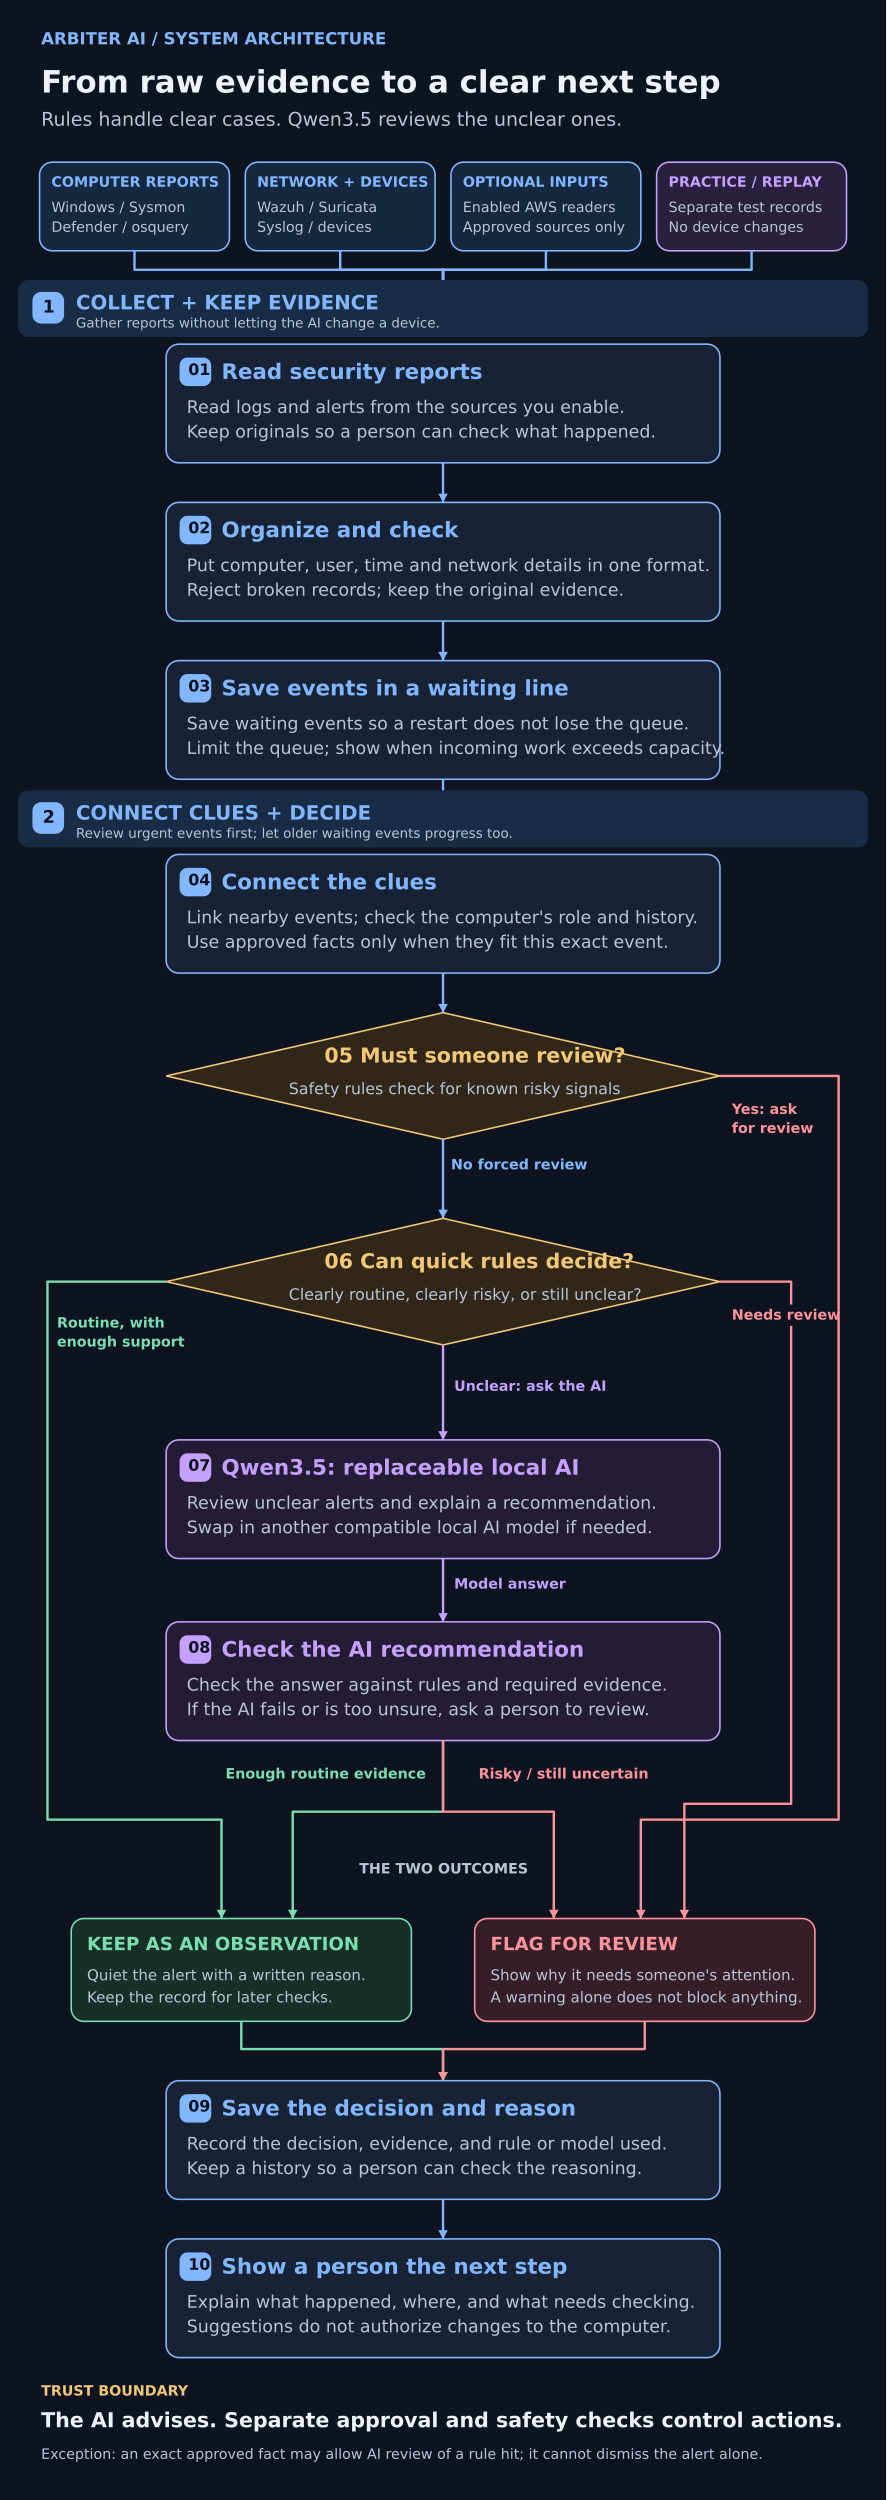
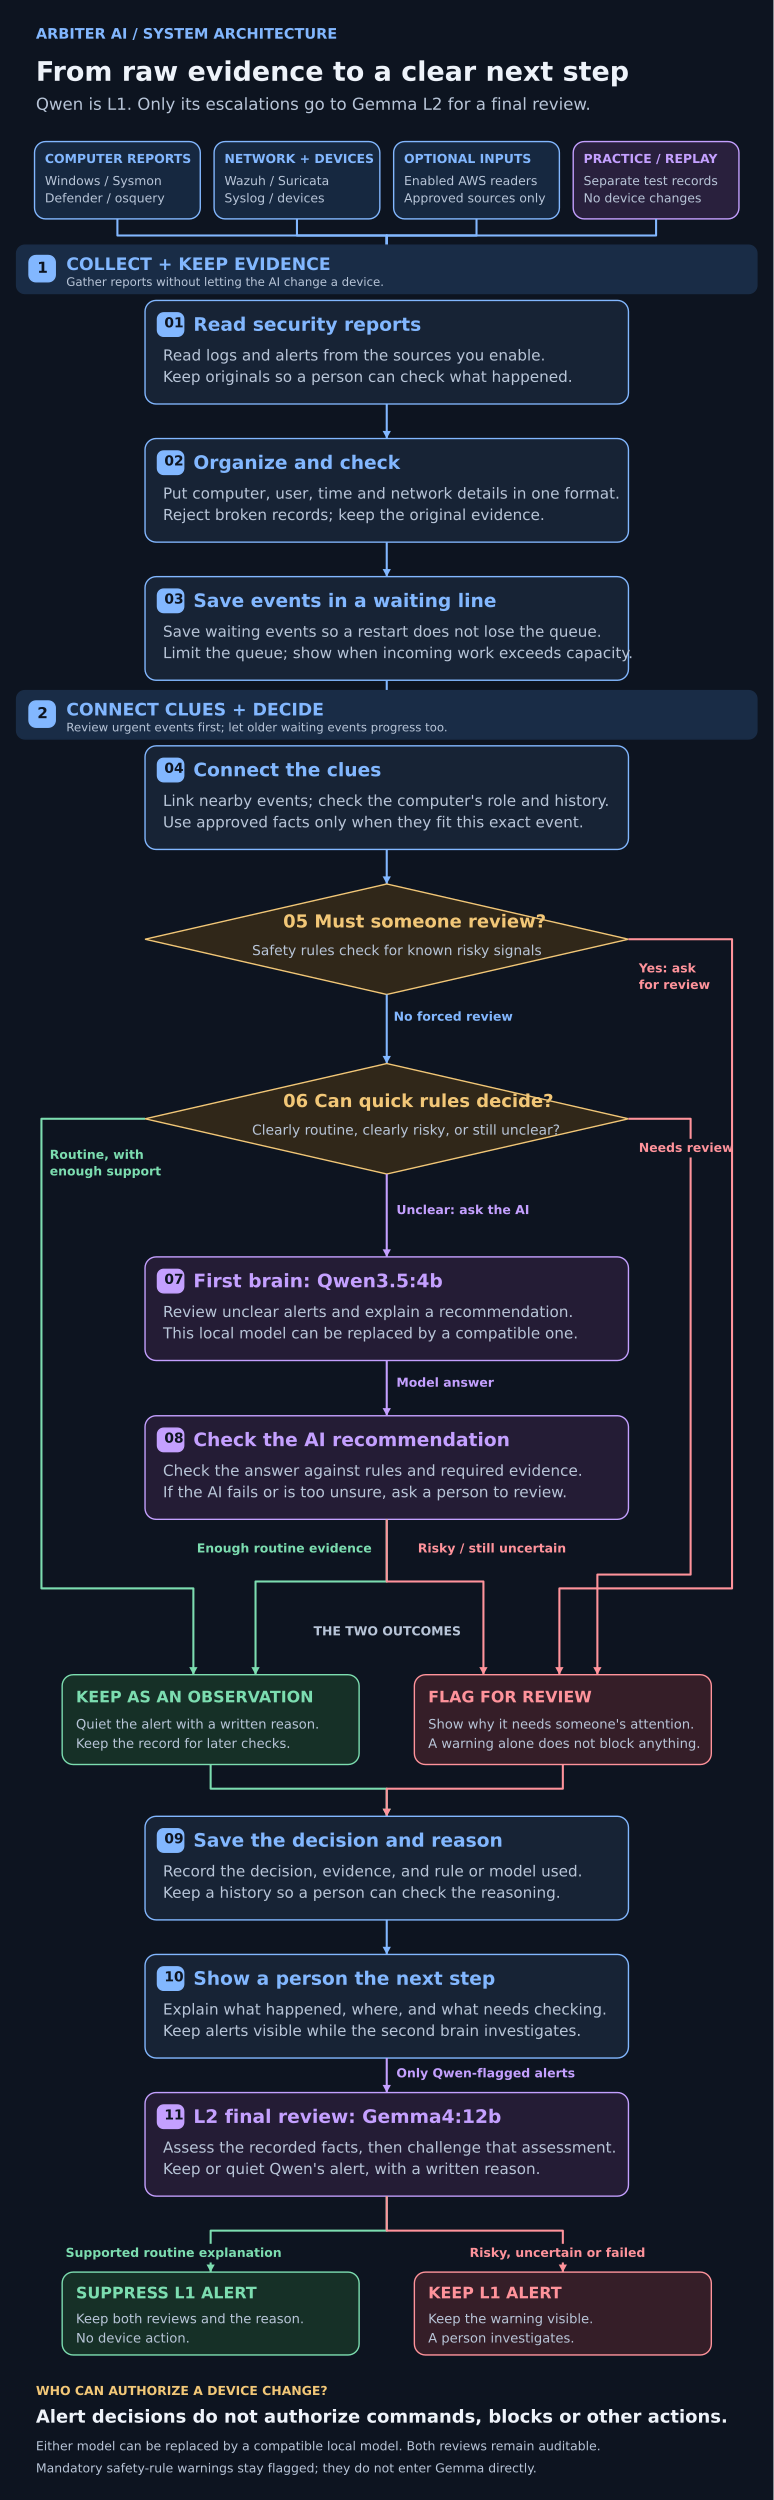
- <svg xmlns="http://www.w3.org/2000/svg" width="1120" height="3160" viewBox="0 0 1120 3160" role="img" aria-labelledby="title desc">
-   <rect width="1120" height="3160" fill="#0d1420" />
+ <svg xmlns="http://www.w3.org/2000/svg" width="1120" height="3620" viewBox="0 0 1120 3620" role="img" aria-labelledby="title desc">
+   <rect width="1120" height="3620" fill="#0d1420" />
  <text x="52" y="56" fill="#82b7ff" font-family="Segoe UI,DejaVu Sans,sans-serif" font-size="21" font-weight="700">ARBITER AI / SYSTEM ARCHITECTURE</text>
  <text x="52" y="117" fill="#eef3fa" font-family="Segoe UI,DejaVu Sans,sans-serif" font-size="39" font-weight="700">From raw evidence to a clear next step</text>
-   <text x="52" y="159" fill="#b8c5d8" font-family="Segoe UI,DejaVu Sans,sans-serif" font-size="24" font-weight="400">Rules handle clear cases. Qwen3.5 reviews the unclear ones.</text>
+   <text x="52" y="159" fill="#b8c5d8" font-family="Segoe UI,DejaVu Sans,sans-serif" font-size="24" font-weight="400">Qwen is L1. Only its escalations go to Gemma L2 for a final review.</text>
  <rect x="50" y="205" width="240" height="112" rx="16" fill="#162840" stroke="#82b7ff" stroke-width="2" />
  <text x="65" y="236" fill="#82b7ff" font-family="Segoe UI,DejaVu Sans,sans-serif" font-size="18" font-weight="700">COMPUTER REPORTS</text>
  <text x="65" y="268" fill="#b8c5d8" font-family="Segoe UI,DejaVu Sans,sans-serif" font-size="18" font-weight="400">Windows / Sysmon</text>
  <text x="65" y="293" fill="#b8c5d8" font-family="Segoe UI,DejaVu Sans,sans-serif" font-size="18" font-weight="400">Defender / osquery</text>
  <rect x="310" y="205" width="240" height="112" rx="16" fill="#162840" stroke="#82b7ff" stroke-width="2" />
  <text x="325" y="236" fill="#82b7ff" font-family="Segoe UI,DejaVu Sans,sans-serif" font-size="18" font-weight="700">NETWORK + DEVICES</text>
  <text x="325" y="268" fill="#b8c5d8" font-family="Segoe UI,DejaVu Sans,sans-serif" font-size="18" font-weight="400">Wazuh / Suricata</text>
  <text x="325" y="293" fill="#b8c5d8" font-family="Segoe UI,DejaVu Sans,sans-serif" font-size="18" font-weight="400">Syslog / devices</text>
  <rect x="570" y="205" width="240" height="112" rx="16" fill="#162840" stroke="#82b7ff" stroke-width="2" />
  <text x="585" y="236" fill="#82b7ff" font-family="Segoe UI,DejaVu Sans,sans-serif" font-size="18" font-weight="700">OPTIONAL INPUTS</text>
  <text x="585" y="268" fill="#b8c5d8" font-family="Segoe UI,DejaVu Sans,sans-serif" font-size="18" font-weight="400">Enabled AWS readers</text>
  <text x="585" y="293" fill="#b8c5d8" font-family="Segoe UI,DejaVu Sans,sans-serif" font-size="18" font-weight="400">Approved sources only</text>
  <rect x="830" y="205" width="240" height="112" rx="16" fill="#29203d" stroke="#c4a0ff" stroke-width="2" />
  <text x="845" y="236" fill="#c4a0ff" font-family="Segoe UI,DejaVu Sans,sans-serif" font-size="18" font-weight="700">PRACTICE / REPLAY</text>
  <text x="845" y="268" fill="#b8c5d8" font-family="Segoe UI,DejaVu Sans,sans-serif" font-size="18" font-weight="400">Separate test records</text>
  <text x="845" y="293" fill="#b8c5d8" font-family="Segoe UI,DejaVu Sans,sans-serif" font-size="18" font-weight="400">No device changes</text>
  <polyline points="170,317 170,341 560,341 560,425" fill="none" stroke="#82b7ff" stroke-width="3" stroke-linejoin="round" />
  <polygon points="560,425 554.0,414.0 566.0,414.0" fill="#82b7ff" />
  <polyline points="430,317 430,341 560,341 560,425" fill="none" stroke="#82b7ff" stroke-width="3" stroke-linejoin="round" />
  <polygon points="560,425 554.0,414.0 566.0,414.0" fill="#82b7ff" />
  <polyline points="690,317 690,341 560,341 560,425" fill="none" stroke="#82b7ff" stroke-width="3" stroke-linejoin="round" />
  <polygon points="560,425 554.0,414.0 566.0,414.0" fill="#82b7ff" />
  <polyline points="950,317 950,341 560,341 560,425" fill="none" stroke="#82b7ff" stroke-width="3" stroke-linejoin="round" />
  <polygon points="560,425 554.0,414.0 566.0,414.0" fill="#82b7ff" />
  <rect x="24" y="355" width="1072" height="70" rx="12" fill="#192c46" stroke="#192c46" stroke-width="2" />
  <rect x="42" y="370" width="38" height="38" rx="10" fill="#82b7ff" stroke="#82b7ff" stroke-width="2" />
  <text x="54" y="395" fill="#0d1420" font-family="Segoe UI,DejaVu Sans,sans-serif" font-size="22" font-weight="700">1</text>
  <text x="96" y="391" fill="#82b7ff" font-family="Segoe UI,DejaVu Sans,sans-serif" font-size="25" font-weight="700">COLLECT + KEEP EVIDENCE</text>
  <text x="96" y="414" fill="#b8c5d8" font-family="Segoe UI,DejaVu Sans,sans-serif" font-size="17" font-weight="400">Gather reports without letting the AI change a device.</text>
  <rect x="210" y="435" width="700" height="150" rx="16" fill="#172335" stroke="#82b7ff" stroke-width="2" />
  <rect x="228" y="453" width="38" height="34" rx="9" fill="#82b7ff" stroke="#82b7ff" stroke-width="2" />
  <text x="238" y="474" fill="#0d1420" font-family="Segoe UI,DejaVu Sans,sans-serif" font-size="20" font-weight="700">01</text>
  <text x="280" y="479" fill="#82b7ff" font-family="Segoe UI,DejaVu Sans,sans-serif" font-size="27" font-weight="700">Read security reports</text>
  <text x="236" y="522" fill="#b8c5d8" font-family="Segoe UI,DejaVu Sans,sans-serif" font-size="22" font-weight="400">Read logs and alerts from the sources you enable.</text>
  <text x="236" y="553" fill="#b8c5d8" font-family="Segoe UI,DejaVu Sans,sans-serif" font-size="22" font-weight="400">Keep originals so a person can check what happened.</text>
  <polyline points="560,585 560,635" fill="none" stroke="#82b7ff" stroke-width="3" stroke-linejoin="round" />
  <polygon points="560,635 554.0,624.0 566.0,624.0" fill="#82b7ff" />
  <rect x="210" y="635" width="700" height="150" rx="16" fill="#172335" stroke="#82b7ff" stroke-width="2" />
  <rect x="228" y="653" width="38" height="34" rx="9" fill="#82b7ff" stroke="#82b7ff" stroke-width="2" />
  <text x="238" y="674" fill="#0d1420" font-family="Segoe UI,DejaVu Sans,sans-serif" font-size="20" font-weight="700">02</text>
  <text x="280" y="679" fill="#82b7ff" font-family="Segoe UI,DejaVu Sans,sans-serif" font-size="27" font-weight="700">Organize and check</text>
  <text x="236" y="722" fill="#b8c5d8" font-family="Segoe UI,DejaVu Sans,sans-serif" font-size="22" font-weight="400">Put computer, user, time and network details in one format.</text>
  <text x="236" y="753" fill="#b8c5d8" font-family="Segoe UI,DejaVu Sans,sans-serif" font-size="22" font-weight="400">Reject broken records; keep the original evidence.</text>
  <polyline points="560,785 560,835" fill="none" stroke="#82b7ff" stroke-width="3" stroke-linejoin="round" />
  <polygon points="560,835 554.0,824.0 566.0,824.0" fill="#82b7ff" />
  <rect x="210" y="835" width="700" height="150" rx="16" fill="#172335" stroke="#82b7ff" stroke-width="2" />
  <rect x="228" y="853" width="38" height="34" rx="9" fill="#82b7ff" stroke="#82b7ff" stroke-width="2" />
  <text x="238" y="874" fill="#0d1420" font-family="Segoe UI,DejaVu Sans,sans-serif" font-size="20" font-weight="700">03</text>
  <text x="280" y="879" fill="#82b7ff" font-family="Segoe UI,DejaVu Sans,sans-serif" font-size="27" font-weight="700">Save events in a waiting line</text>
  <text x="236" y="922" fill="#b8c5d8" font-family="Segoe UI,DejaVu Sans,sans-serif" font-size="22" font-weight="400">Save waiting events so a restart does not lose the queue.</text>
  <text x="236" y="953" fill="#b8c5d8" font-family="Segoe UI,DejaVu Sans,sans-serif" font-size="22" font-weight="400">Limit the queue; show when incoming work exceeds capacity.</text>
  <polyline points="560,985 560,1055" fill="none" stroke="#82b7ff" stroke-width="3" stroke-linejoin="round" />
  <polygon points="560,1055 554.0,1044.0 566.0,1044.0" fill="#82b7ff" />
  <rect x="24" y="1000" width="1072" height="70" rx="12" fill="#192c46" stroke="#192c46" stroke-width="2" />
  <rect x="42" y="1015" width="38" height="38" rx="10" fill="#82b7ff" stroke="#82b7ff" stroke-width="2" />
  <text x="54" y="1040" fill="#0d1420" font-family="Segoe UI,DejaVu Sans,sans-serif" font-size="22" font-weight="700">2</text>
  <text x="96" y="1036" fill="#82b7ff" font-family="Segoe UI,DejaVu Sans,sans-serif" font-size="25" font-weight="700">CONNECT CLUES + DECIDE</text>
  <text x="96" y="1059" fill="#b8c5d8" font-family="Segoe UI,DejaVu Sans,sans-serif" font-size="17" font-weight="400">Review urgent events first; let older waiting events progress too.</text>
  <rect x="210" y="1080" width="700" height="150" rx="16" fill="#172335" stroke="#82b7ff" stroke-width="2" />
  <rect x="228" y="1098" width="38" height="34" rx="9" fill="#82b7ff" stroke="#82b7ff" stroke-width="2" />
  <text x="238" y="1119" fill="#0d1420" font-family="Segoe UI,DejaVu Sans,sans-serif" font-size="20" font-weight="700">04</text>
  <text x="280" y="1124" fill="#82b7ff" font-family="Segoe UI,DejaVu Sans,sans-serif" font-size="27" font-weight="700">Connect the clues</text>
  <text x="236" y="1167" fill="#b8c5d8" font-family="Segoe UI,DejaVu Sans,sans-serif" font-size="22" font-weight="400">Link nearby events; check the computer's role and history.</text>
  <text x="236" y="1198" fill="#b8c5d8" font-family="Segoe UI,DejaVu Sans,sans-serif" font-size="22" font-weight="400">Use approved facts only when they fit this exact event.</text>
  <polyline points="560,1230 560,1280" fill="none" stroke="#82b7ff" stroke-width="3" stroke-linejoin="round" />
  <polygon points="560,1280 554.0,1269.0 566.0,1269.0" fill="#82b7ff" />
  <polygon points="560,1280 910,1360 560,1440 210,1360" fill="#302719" stroke="#f2c777" stroke-width="2" />
  <text x="410" y="1343" fill="#f2c777" font-family="Segoe UI,DejaVu Sans,sans-serif" font-size="26" font-weight="700">05  Must someone review?</text>
  <text x="365" y="1383" fill="#b8c5d8" font-family="Segoe UI,DejaVu Sans,sans-serif" font-size="20" font-weight="400">Safety rules check for known risky signals</text>
  <polyline points="560,1440 560,1540" fill="none" stroke="#82b7ff" stroke-width="3" stroke-linejoin="round" />
  <polygon points="560,1540 554.0,1529.0 566.0,1529.0" fill="#82b7ff" />
  <rect x="564" y="1460" width="158.0" height="25" rx="3" fill="#0d1420" stroke="#0d1420" stroke-width="2" />
  <text x="570" y="1478" fill="#82b7ff" font-family="Segoe UI,DejaVu Sans,sans-serif" font-size="18" font-weight="700">No forced review</text>
  <polygon points="560,1540 910,1620 560,1700 210,1620" fill="#302719" stroke="#f2c777" stroke-width="2" />
  <text x="410" y="1603" fill="#f2c777" font-family="Segoe UI,DejaVu Sans,sans-serif" font-size="26" font-weight="700">06  Can quick rules decide?</text>
  <text x="365" y="1643" fill="#b8c5d8" font-family="Segoe UI,DejaVu Sans,sans-serif" font-size="20" font-weight="400">Clearly routine, clearly risky, or still unclear?</text>
  <polyline points="560,1700 560,1820" fill="none" stroke="#c4a0ff" stroke-width="3" stroke-linejoin="round" />
  <polygon points="560,1820 554.0,1809.0 566.0,1809.0" fill="#c4a0ff" />
  <rect x="568" y="1740" width="172.016" height="25" rx="3" fill="#0d1420" stroke="#0d1420" stroke-width="2" />
  <text x="574" y="1758" fill="#c4a0ff" font-family="Segoe UI,DejaVu Sans,sans-serif" font-size="18" font-weight="700">Unclear: ask the AI</text>
  <rect x="210" y="1820" width="700" height="150" rx="16" fill="#241c35" stroke="#c4a0ff" stroke-width="2" />
  <rect x="228" y="1838" width="38" height="34" rx="9" fill="#c4a0ff" stroke="#c4a0ff" stroke-width="2" />
  <text x="238" y="1859" fill="#0d1420" font-family="Segoe UI,DejaVu Sans,sans-serif" font-size="20" font-weight="700">07</text>
-   <text x="280" y="1864" fill="#c4a0ff" font-family="Segoe UI,DejaVu Sans,sans-serif" font-size="27" font-weight="700">Qwen3.5: replaceable local AI</text>
+   <text x="280" y="1864" fill="#c4a0ff" font-family="Segoe UI,DejaVu Sans,sans-serif" font-size="27" font-weight="700">First brain: Qwen3.5:4b</text>
  <text x="236" y="1907" fill="#b8c5d8" font-family="Segoe UI,DejaVu Sans,sans-serif" font-size="22" font-weight="400">Review unclear alerts and explain a recommendation.</text>
-   <text x="236" y="1938" fill="#b8c5d8" font-family="Segoe UI,DejaVu Sans,sans-serif" font-size="22" font-weight="400">Swap in another compatible local AI model if needed.</text>
+   <text x="236" y="1938" fill="#b8c5d8" font-family="Segoe UI,DejaVu Sans,sans-serif" font-size="22" font-weight="400">This local model can be replaced by a compatible one.</text>
  <polyline points="560,1970 560,2050" fill="none" stroke="#c4a0ff" stroke-width="3" stroke-linejoin="round" />
  <polygon points="560,2050 554.0,2039.0 566.0,2039.0" fill="#c4a0ff" />
  <rect x="568" y="1990" width="131.0" height="25" rx="3" fill="#0d1420" stroke="#0d1420" stroke-width="2" />
  <text x="574" y="2008" fill="#c4a0ff" font-family="Segoe UI,DejaVu Sans,sans-serif" font-size="18" font-weight="700">Model answer</text>
  <rect x="210" y="2050" width="700" height="150" rx="16" fill="#241c35" stroke="#c4a0ff" stroke-width="2" />
  <rect x="228" y="2068" width="38" height="34" rx="9" fill="#c4a0ff" stroke="#c4a0ff" stroke-width="2" />
  <text x="238" y="2089" fill="#0d1420" font-family="Segoe UI,DejaVu Sans,sans-serif" font-size="20" font-weight="700">08</text>
  <text x="280" y="2094" fill="#c4a0ff" font-family="Segoe UI,DejaVu Sans,sans-serif" font-size="27" font-weight="700">Check the AI recommendation</text>
  <text x="236" y="2137" fill="#b8c5d8" font-family="Segoe UI,DejaVu Sans,sans-serif" font-size="22" font-weight="400">Check the answer against rules and required evidence.</text>
  <text x="236" y="2168" fill="#b8c5d8" font-family="Segoe UI,DejaVu Sans,sans-serif" font-size="22" font-weight="400">If the AI fails or is too unsure, ask a person to review.</text>
  <polyline points="910,1360 1060,1360 1060,2300 810,2300 810,2425" fill="none" stroke="#ff939b" stroke-width="3" stroke-linejoin="round" />
  <polygon points="810,2425 804.0,2414.0 816.0,2414.0" fill="#ff939b" />
  <rect x="919" y="1390" width="78.984" height="25" rx="3" fill="#0d1420" stroke="#0d1420" stroke-width="2" />
  <text x="925" y="1408" fill="#ff939b" font-family="Segoe UI,DejaVu Sans,sans-serif" font-size="18" font-weight="700">Yes: ask</text>
  <rect x="919" y="1414" width="98.0" height="25" rx="3" fill="#0d1420" stroke="#0d1420" stroke-width="2" />
  <text x="925" y="1432" fill="#ff939b" font-family="Segoe UI,DejaVu Sans,sans-serif" font-size="18" font-weight="700">for review</text>
  <polyline points="910,1620 1000,1620 1000,2280 865,2280 865,2425" fill="none" stroke="#ff939b" stroke-width="3" stroke-linejoin="round" />
  <polygon points="865,2425 859.0,2414.0 871.0,2414.0" fill="#ff939b" />
  <rect x="919" y="1650" width="126.0" height="25" rx="3" fill="#0d1420" stroke="#0d1420" stroke-width="2" />
  <text x="925" y="1668" fill="#ff939b" font-family="Segoe UI,DejaVu Sans,sans-serif" font-size="18" font-weight="700">Needs review</text>
  <polyline points="210,1620 60,1620 60,2300 280,2300 280,2425" fill="none" stroke="#7cddb0" stroke-width="3" stroke-linejoin="round" />
  <polygon points="280,2425 274.0,2414.0 286.0,2414.0" fill="#7cddb0" />
  <rect x="66" y="1660" width="126.0" height="25" rx="3" fill="#0d1420" stroke="#0d1420" stroke-width="2" />
  <text x="72" y="1678" fill="#7cddb0" font-family="Segoe UI,DejaVu Sans,sans-serif" font-size="18" font-weight="700">Routine, with</text>
  <rect x="66" y="1684" width="148.0" height="25" rx="3" fill="#0d1420" stroke="#0d1420" stroke-width="2" />
  <text x="72" y="1702" fill="#7cddb0" font-family="Segoe UI,DejaVu Sans,sans-serif" font-size="18" font-weight="700">enough support</text>
  <polyline points="560,2200 560,2290 370,2290 370,2425" fill="none" stroke="#7cddb0" stroke-width="3" stroke-linejoin="round" />
  <polygon points="370,2425 364.0,2414.0 376.0,2414.0" fill="#7cddb0" />
  <rect x="279" y="2230" width="225.0" height="25" rx="3" fill="#0d1420" stroke="#0d1420" stroke-width="2" />
  <text x="285" y="2248" fill="#7cddb0" font-family="Segoe UI,DejaVu Sans,sans-serif" font-size="18" font-weight="700">Enough routine evidence</text>
  <polyline points="560,2200 560,2290 700,2290 700,2425" fill="none" stroke="#ff939b" stroke-width="3" stroke-linejoin="round" />
  <polygon points="700,2425 694.0,2414.0 706.0,2414.0" fill="#ff939b" />
  <rect x="599" y="2230" width="191.0" height="25" rx="3" fill="#0d1420" stroke="#0d1420" stroke-width="2" />
  <text x="605" y="2248" fill="#ff939b" font-family="Segoe UI,DejaVu Sans,sans-serif" font-size="18" font-weight="700">Risky / still uncertain</text>
  <text x="454" y="2368" fill="#b8c5d8" font-family="Segoe UI,DejaVu Sans,sans-serif" font-size="18" font-weight="700">THE TWO OUTCOMES</text>
  <rect x="90" y="2425" width="430" height="130" rx="16" fill="#163027" stroke="#7cddb0" stroke-width="2" />
  <text x="110" y="2465" fill="#7cddb0" font-family="Segoe UI,DejaVu Sans,sans-serif" font-size="23" font-weight="700">KEEP AS AN OBSERVATION</text>
  <text x="110" y="2503" fill="#b8c5d8" font-family="Segoe UI,DejaVu Sans,sans-serif" font-size="19" font-weight="400">Quiet the alert with a written reason.</text>
  <text x="110" y="2531" fill="#b8c5d8" font-family="Segoe UI,DejaVu Sans,sans-serif" font-size="19" font-weight="400">Keep the record for later checks.</text>
  <rect x="600" y="2425" width="430" height="130" rx="16" fill="#351e28" stroke="#ff939b" stroke-width="2" />
  <text x="620" y="2465" fill="#ff939b" font-family="Segoe UI,DejaVu Sans,sans-serif" font-size="23" font-weight="700">FLAG FOR REVIEW</text>
  <text x="620" y="2503" fill="#b8c5d8" font-family="Segoe UI,DejaVu Sans,sans-serif" font-size="19" font-weight="400">Show why it needs someone's attention.</text>
  <text x="620" y="2531" fill="#b8c5d8" font-family="Segoe UI,DejaVu Sans,sans-serif" font-size="19" font-weight="400">A warning alone does not block anything.</text>
  <polyline points="305,2555 305,2590 560,2590 560,2630" fill="none" stroke="#7cddb0" stroke-width="3" stroke-linejoin="round" />
  <polygon points="560,2630 554.0,2619.0 566.0,2619.0" fill="#7cddb0" />
  <polyline points="815,2555 815,2590 560,2590 560,2630" fill="none" stroke="#ff939b" stroke-width="3" stroke-linejoin="round" />
  <polygon points="560,2630 554.0,2619.0 566.0,2619.0" fill="#ff939b" />
  <rect x="210" y="2630" width="700" height="150" rx="16" fill="#172335" stroke="#82b7ff" stroke-width="2" />
  <rect x="228" y="2648" width="38" height="34" rx="9" fill="#82b7ff" stroke="#82b7ff" stroke-width="2" />
  <text x="238" y="2669" fill="#0d1420" font-family="Segoe UI,DejaVu Sans,sans-serif" font-size="20" font-weight="700">09</text>
  <text x="280" y="2674" fill="#82b7ff" font-family="Segoe UI,DejaVu Sans,sans-serif" font-size="27" font-weight="700">Save the decision and reason</text>
  <text x="236" y="2717" fill="#b8c5d8" font-family="Segoe UI,DejaVu Sans,sans-serif" font-size="22" font-weight="400">Record the decision, evidence, and rule or model used.</text>
  <text x="236" y="2748" fill="#b8c5d8" font-family="Segoe UI,DejaVu Sans,sans-serif" font-size="22" font-weight="400">Keep a history so a person can check the reasoning.</text>
  <polyline points="560,2780 560,2830" fill="none" stroke="#82b7ff" stroke-width="3" stroke-linejoin="round" />
  <polygon points="560,2830 554.0,2819.0 566.0,2819.0" fill="#82b7ff" />
  <rect x="210" y="2830" width="700" height="150" rx="16" fill="#172335" stroke="#82b7ff" stroke-width="2" />
  <rect x="228" y="2848" width="38" height="34" rx="9" fill="#82b7ff" stroke="#82b7ff" stroke-width="2" />
  <text x="238" y="2869" fill="#0d1420" font-family="Segoe UI,DejaVu Sans,sans-serif" font-size="20" font-weight="700">10</text>
  <text x="280" y="2874" fill="#82b7ff" font-family="Segoe UI,DejaVu Sans,sans-serif" font-size="27" font-weight="700">Show a person the next step</text>
  <text x="236" y="2917" fill="#b8c5d8" font-family="Segoe UI,DejaVu Sans,sans-serif" font-size="22" font-weight="400">Explain what happened, where, and what needs checking.</text>
-   <text x="236" y="2948" fill="#b8c5d8" font-family="Segoe UI,DejaVu Sans,sans-serif" font-size="22" font-weight="400">Suggestions do not authorize changes to the computer.</text>
-   <text x="52" y="3028" fill="#f2c777" font-family="Segoe UI,DejaVu Sans,sans-serif" font-size="18" font-weight="700">TRUST BOUNDARY</text>
-   <text x="52" y="3068" fill="#eef3fa" font-family="Segoe UI,DejaVu Sans,sans-serif" font-size="26" font-weight="700">The AI advises. Separate approval and safety checks control actions.</text>
-   <text x="52" y="3108" fill="#b8c5d8" font-family="Segoe UI,DejaVu Sans,sans-serif" font-size="18" font-weight="400">Exception: an exact approved fact may allow AI review of a rule hit; it cannot dismiss the alert alone.</text>
+   <text x="236" y="2948" fill="#b8c5d8" font-family="Segoe UI,DejaVu Sans,sans-serif" font-size="22" font-weight="400">Keep alerts visible while the second brain investigates.</text>
+   <polyline points="560,2980 560,3030" fill="none" stroke="#c4a0ff" stroke-width="3" stroke-linejoin="round" />
+   <polygon points="560,3030 554.0,3019.0 566.0,3019.0" fill="#c4a0ff" />
+   <rect x="568" y="2990" width="230.0" height="25" rx="3" fill="#0d1420" stroke="#0d1420" stroke-width="2" />
+   <text x="574" y="3008" fill="#c4a0ff" font-family="Segoe UI,DejaVu Sans,sans-serif" font-size="18" font-weight="700">Only Qwen-flagged alerts</text>
+   <rect x="210" y="3030" width="700" height="150" rx="16" fill="#241c35" stroke="#c4a0ff" stroke-width="2" />
+   <rect x="228" y="3048" width="38" height="34" rx="9" fill="#c4a0ff" stroke="#c4a0ff" stroke-width="2" />
+   <text x="238" y="3069" fill="#0d1420" font-family="Segoe UI,DejaVu Sans,sans-serif" font-size="20" font-weight="700">11</text>
+   <text x="280" y="3074" fill="#c4a0ff" font-family="Segoe UI,DejaVu Sans,sans-serif" font-size="27" font-weight="700">L2 final review: Gemma4:12b</text>
+   <text x="236" y="3117" fill="#b8c5d8" font-family="Segoe UI,DejaVu Sans,sans-serif" font-size="22" font-weight="400">Assess the recorded facts, then challenge that assessment.</text>
+   <text x="236" y="3148" fill="#b8c5d8" font-family="Segoe UI,DejaVu Sans,sans-serif" font-size="22" font-weight="400">Keep or quiet Qwen's alert, with a written reason.</text>
+   <polyline points="560,3180 560,3230 305,3230 305,3290" fill="none" stroke="#7cddb0" stroke-width="3" stroke-linejoin="round" />
+   <polygon points="305,3290 299.0,3279.0 311.0,3279.0" fill="#7cddb0" />
+   <rect x="89" y="3250" width="274.0" height="25" rx="3" fill="#0d1420" stroke="#0d1420" stroke-width="2" />
+   <text x="95" y="3268" fill="#7cddb0" font-family="Segoe UI,DejaVu Sans,sans-serif" font-size="18" font-weight="700">Supported routine explanation</text>
+   <polyline points="560,3180 560,3230 815,3230 815,3290" fill="none" stroke="#ff939b" stroke-width="3" stroke-linejoin="round" />
+   <polygon points="815,3290 809.0,3279.0 821.0,3279.0" fill="#ff939b" />
+   <rect x="674" y="3250" width="223.984" height="25" rx="3" fill="#0d1420" stroke="#0d1420" stroke-width="2" />
+   <text x="680" y="3268" fill="#ff939b" font-family="Segoe UI,DejaVu Sans,sans-serif" font-size="18" font-weight="700">Risky, uncertain or failed</text>
+   <rect x="90" y="3290" width="430" height="120" rx="16" fill="#163027" stroke="#7cddb0" stroke-width="2" />
+   <text x="110" y="3328" fill="#7cddb0" font-family="Segoe UI,DejaVu Sans,sans-serif" font-size="23" font-weight="700">SUPPRESS L1 ALERT</text>
+   <text x="110" y="3364" fill="#b8c5d8" font-family="Segoe UI,DejaVu Sans,sans-serif" font-size="19" font-weight="400">Keep both reviews and the reason.</text>
+   <text x="110" y="3392" fill="#b8c5d8" font-family="Segoe UI,DejaVu Sans,sans-serif" font-size="19" font-weight="400">No device action.</text>
+   <rect x="600" y="3290" width="430" height="120" rx="16" fill="#351e28" stroke="#ff939b" stroke-width="2" />
+   <text x="620" y="3328" fill="#ff939b" font-family="Segoe UI,DejaVu Sans,sans-serif" font-size="23" font-weight="700">KEEP L1 ALERT</text>
+   <text x="620" y="3364" fill="#b8c5d8" font-family="Segoe UI,DejaVu Sans,sans-serif" font-size="19" font-weight="400">Keep the warning visible.</text>
+   <text x="620" y="3392" fill="#b8c5d8" font-family="Segoe UI,DejaVu Sans,sans-serif" font-size="19" font-weight="400">A person investigates.</text>
+   <text x="52" y="3468" fill="#f2c777" font-family="Segoe UI,DejaVu Sans,sans-serif" font-size="18" font-weight="700">WHO CAN AUTHORIZE A DEVICE CHANGE?</text>
+   <text x="52" y="3508" fill="#eef3fa" font-family="Segoe UI,DejaVu Sans,sans-serif" font-size="26" font-weight="700">Alert decisions do not authorize commands, blocks or other actions.</text>
+   <text x="52" y="3548" fill="#b8c5d8" font-family="Segoe UI,DejaVu Sans,sans-serif" font-size="18" font-weight="400">Either model can be replaced by a compatible local model. Both reviews remain auditable.</text>
+   <text x="52" y="3580" fill="#b8c5d8" font-family="Segoe UI,DejaVu Sans,sans-serif" font-size="18" font-weight="400">Mandatory safety-rule warnings stay flagged; they do not enter Gemma directly.</text>
</svg>
